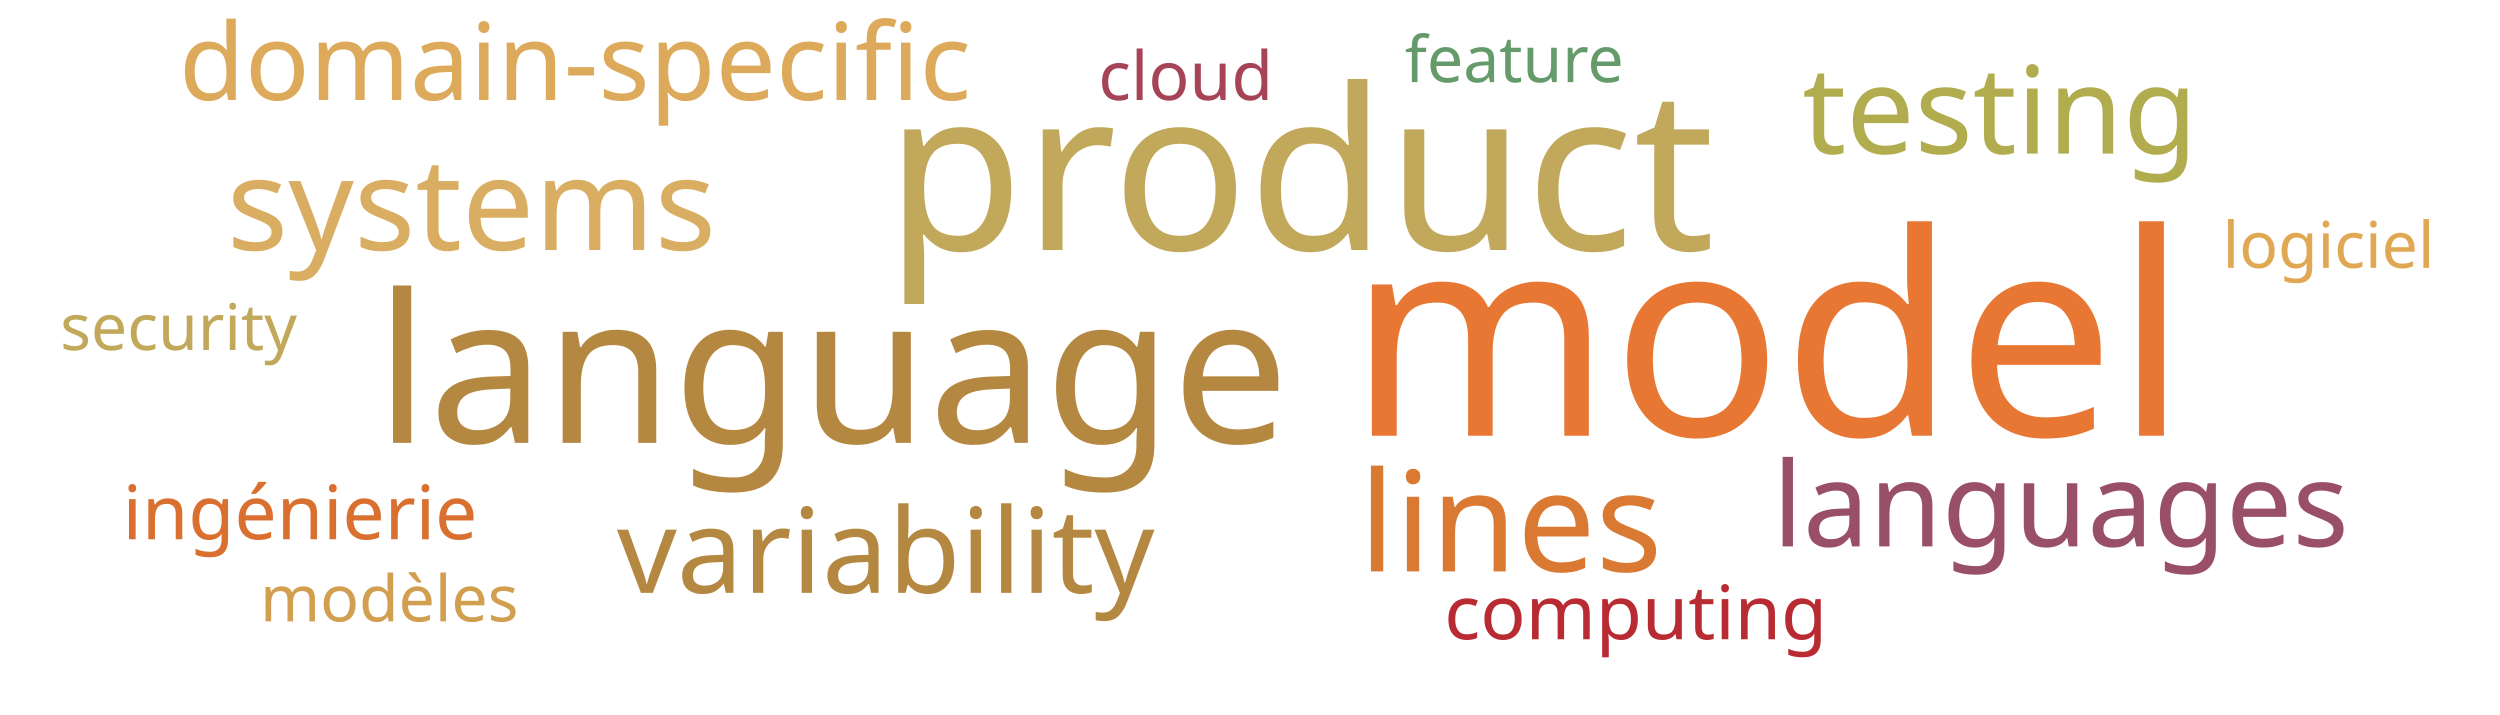
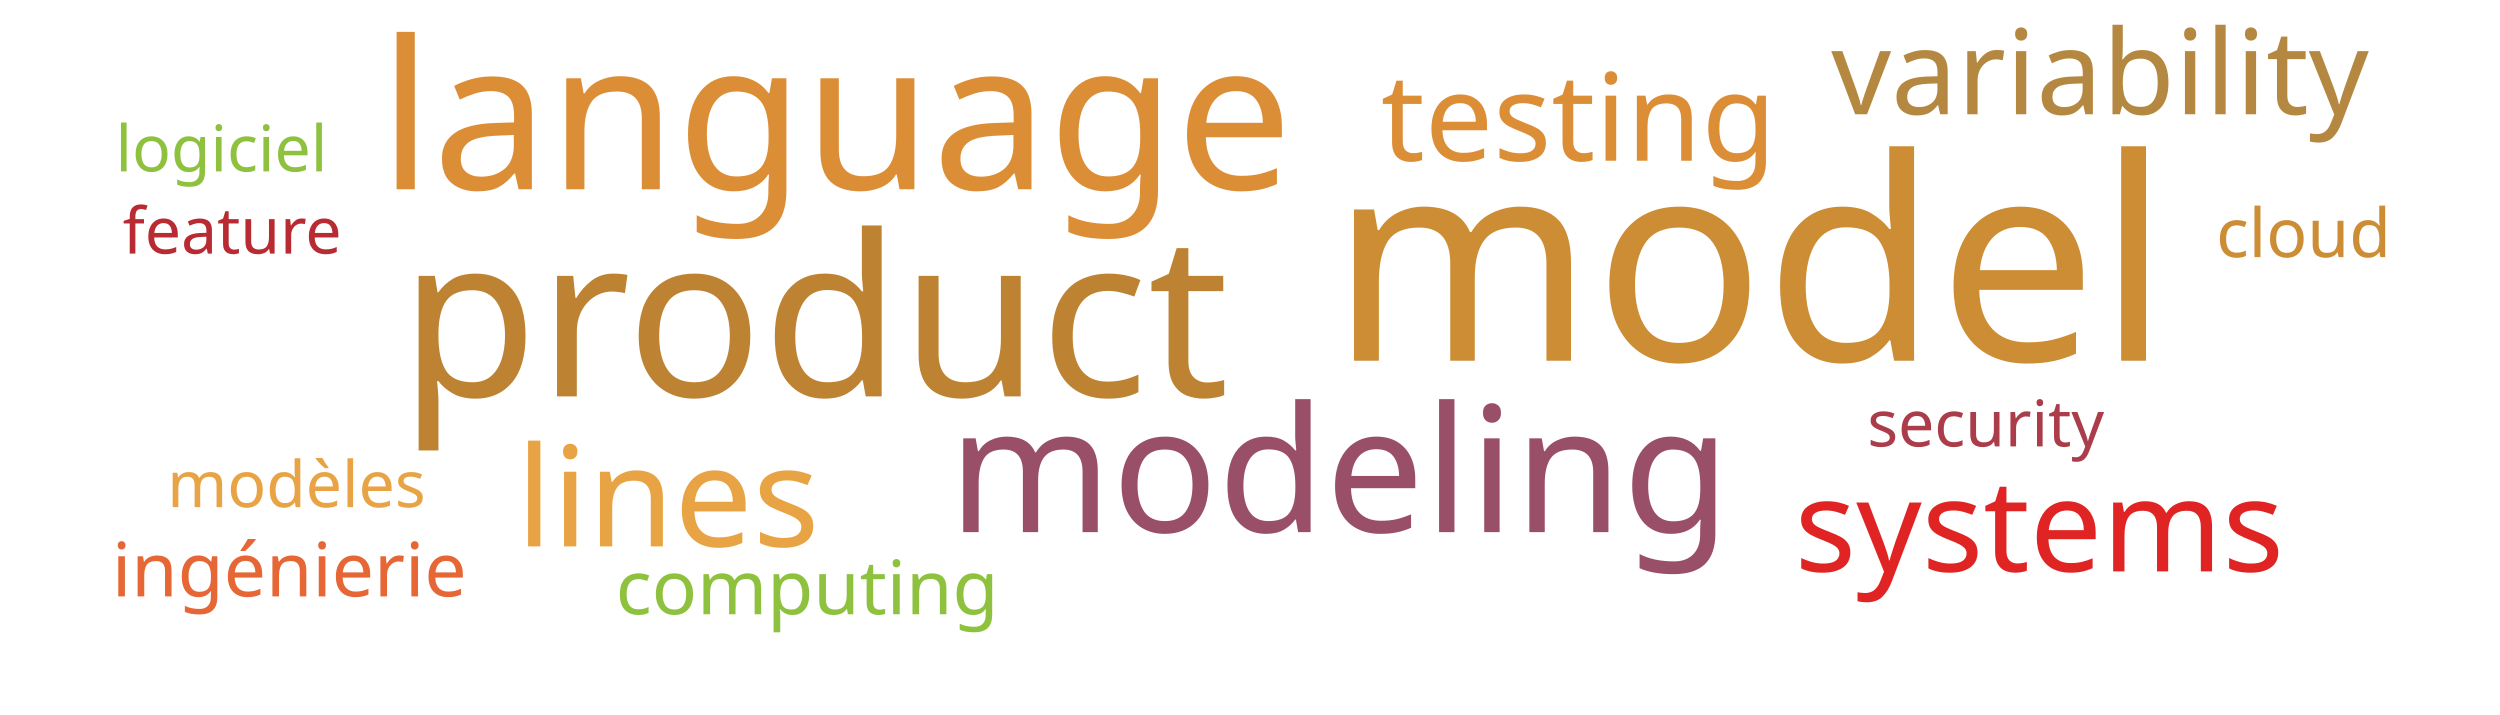
<svg xmlns="http://www.w3.org/2000/svg" width="700" height="200">
  <g transform="translate(350, 100)">
-     <text text-anchor="middle" style="font-family: Impact; font-size: 79px; fill: #e87733" transform="translate(145,22)rotate(0)">model</text>
-     <text text-anchor="middle" style="font-family: Impact; font-size: 63px; fill: #c1a85a" transform="translate(14,-30)rotate(0)">product</text>
-     <text text-anchor="middle" style="font-family: Impact; font-size: 58px; fill: #b58842" transform="translate(-117,24)rotate(0)">language</text>
-     <text text-anchor="middle" style="font-family: Impact; font-size: 39px; fill: #da7931" transform="translate(73,60)rotate(0)">lines</text>
-     <text text-anchor="middle" style="font-family: Impact; font-size: 36px; fill: #d9ae63" transform="translate(-218,-30)rotate(0)">systems</text>
-     <text text-anchor="middle" style="font-family: Impact; font-size: 34px; fill: #b1ad4e" transform="translate(210,-57)rotate(0)">testing</text>
-     <text text-anchor="middle" style="font-family: Impact; font-size: 33px; fill: #b58842" transform="translate(-102,66)rotate(0)">variability</text>
-     <text text-anchor="middle" style="font-family: Impact; font-size: 33px; fill: #9a4f69" transform="translate(227,53)rotate(0)">languages</text>
-     <text text-anchor="middle" style="font-family: Impact; font-size: 30px; fill: #ddaa5c" transform="translate(-189,-72)rotate(0)">domain-specific</text>
-     <text text-anchor="middle" style="font-family: Impact; font-size: 21px; fill: #b92b32" transform="translate(108,79)rotate(0)">computing</text>
-     <text text-anchor="middle" style="font-family: Impact; font-size: 21px; fill: #d9702f" transform="translate(-266,51)rotate(0)">ingénierie</text>
-     <text text-anchor="middle" style="font-family: Impact; font-size: 19px; fill: #a74356" transform="translate(-18,-72)rotate(0)">cloud</text>
-     <text text-anchor="middle" style="font-family: Impact; font-size: 18px; fill: #659b6b" transform="translate(74,-77)rotate(0)">feature</text>
-     <text text-anchor="middle" style="font-family: Impact; font-size: 18px; fill: #c1a85a" transform="translate(-300,-2)rotate(0)">security</text>
-     <text text-anchor="middle" style="font-family: Impact; font-size: 18px; fill: #e1a853" transform="translate(302,-25)rotate(0)">logiciel</text>
-     <text text-anchor="middle" style="font-family: Impact; font-size: 18px; fill: #d19f4f" transform="translate(-241,74)rotate(0)">modèles</text>
+     <text text-anchor="middle" style="font-family: Impact; font-size: 79px; fill: #cc8d34" transform="translate(140,1)rotate(0)">model</text>
+     <text text-anchor="middle" style="font-family: Impact; font-size: 63px; fill: #bd8332" transform="translate(-122,11)rotate(0)">product</text>
+     <text text-anchor="middle" style="font-family: Impact; font-size: 58px; fill: #dc8e37" transform="translate(-116,-47)rotate(0)">language</text>
+     <text text-anchor="middle" style="font-family: Impact; font-size: 49px; fill: #9a4f69" transform="translate(25,49)rotate(0)">modeling</text>
+     <text text-anchor="middle" style="font-family: Impact; font-size: 39px; fill: #e8a444" transform="translate(-163,53)rotate(0)">lines</text>
+     <text text-anchor="middle" style="font-family: Impact; font-size: 36px; fill: #e02424" transform="translate(221,60)rotate(0)">systems</text>
+     <text text-anchor="middle" style="font-family: Impact; font-size: 34px; fill: #dc8e37" transform="translate(92,-55)rotate(0)">testing</text>
+     <text text-anchor="middle" style="font-family: Impact; font-size: 33px; fill: #b58842" transform="translate(238,-68)rotate(0)">variability</text>
+     <text text-anchor="middle" style="font-family: Impact; font-size: 21px; fill: #8ec23e" transform="translate(-124,72)rotate(0)">computing</text>
+     <text text-anchor="middle" style="font-family: Impact; font-size: 21px; fill: #e76635" transform="translate(-269,67)rotate(0)">ingénierie</text>
+     <text text-anchor="middle" style="font-family: Impact; font-size: 19px; fill: #cc8d34" transform="translate(295,-28)rotate(0)">cloud</text>
+     <text text-anchor="middle" style="font-family: Impact; font-size: 18px; fill: #b92b32" transform="translate(-285,-29)rotate(0)">feature</text>
+     <text text-anchor="middle" style="font-family: Impact; font-size: 18px; fill: #ab3d4b" transform="translate(206,25)rotate(0)">security</text>
+     <text text-anchor="middle" style="font-family: Impact; font-size: 18px; fill: #8ec23e" transform="translate(-288,-52)rotate(0)">logiciel</text>
+     <text text-anchor="middle" style="font-family: Impact; font-size: 18px; fill: #e8a444" transform="translate(-267,42)rotate(0)">modèles</text>
  </g>
</svg>
